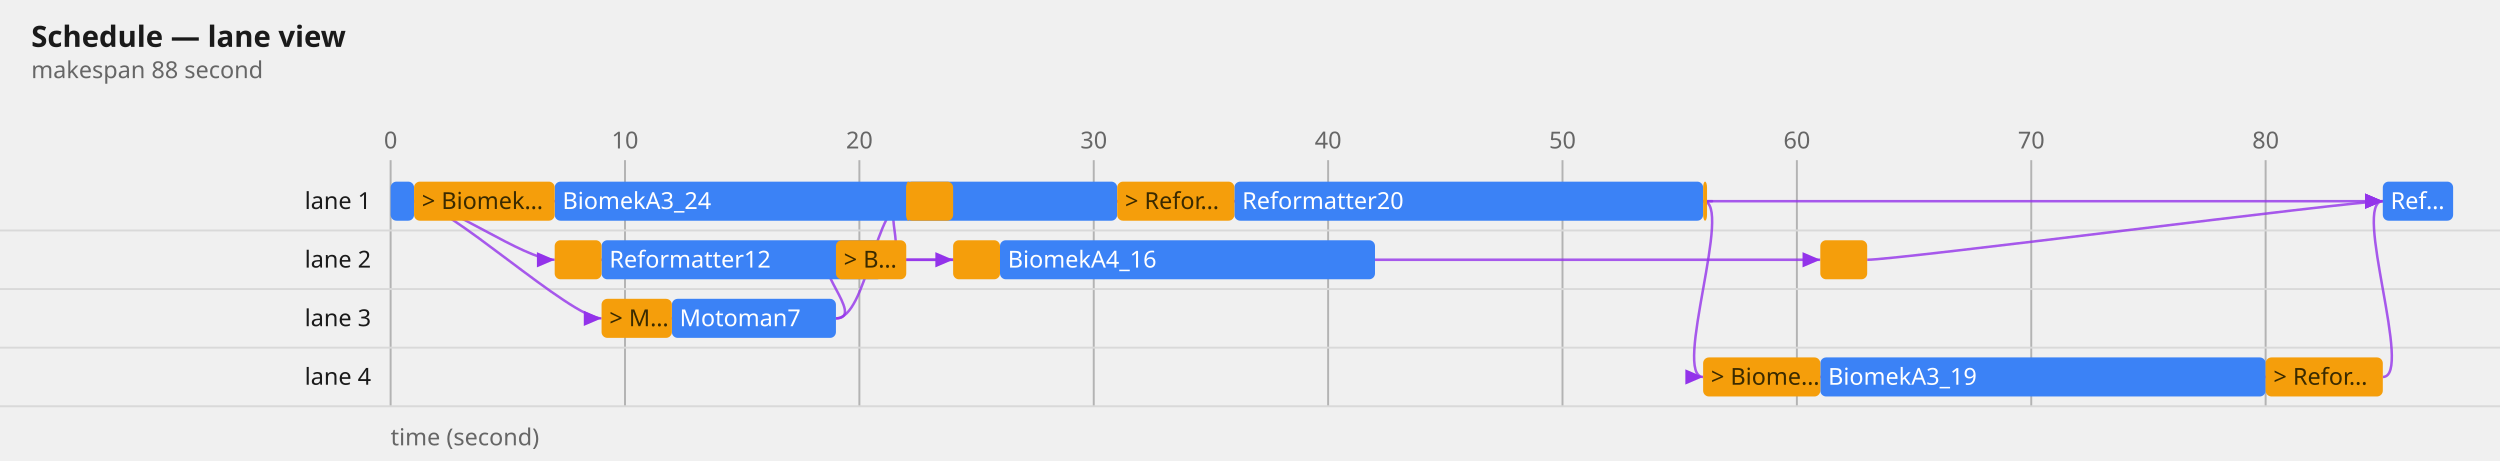
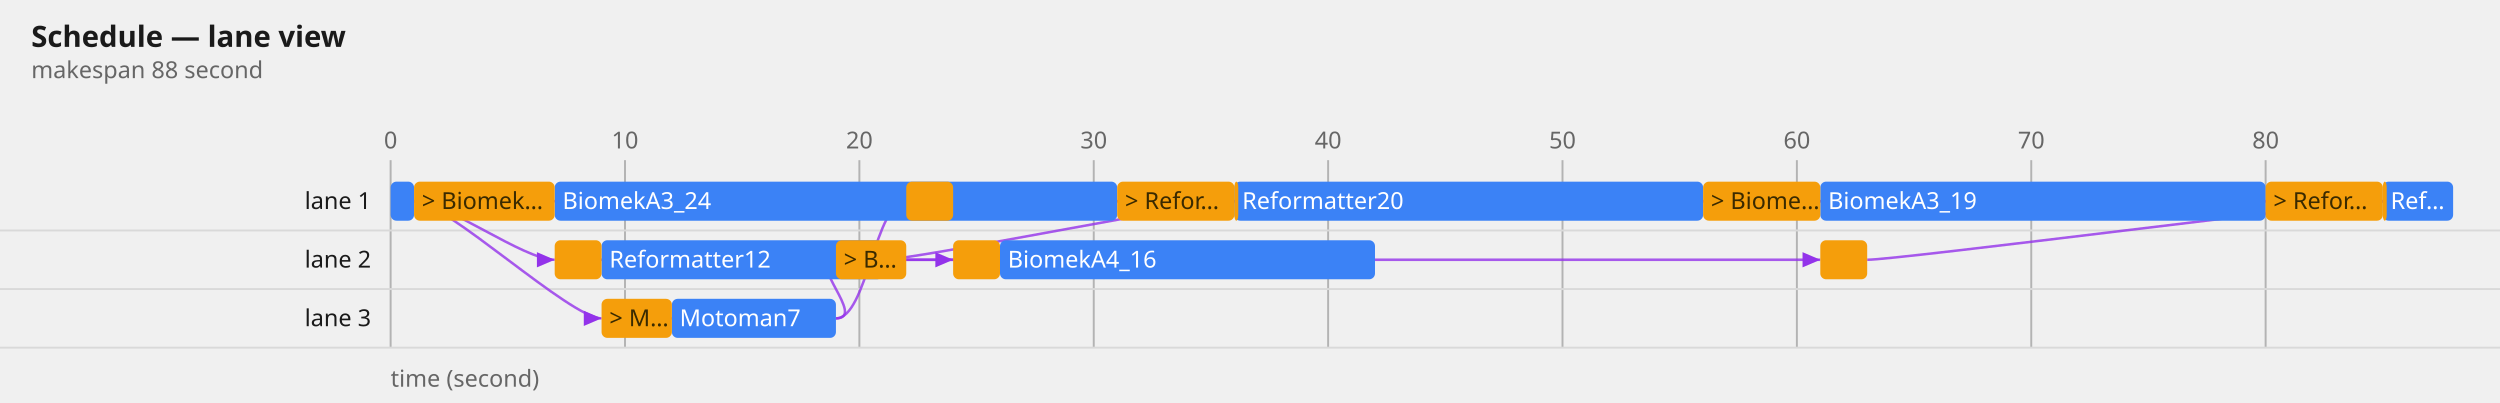
- <svg xmlns="http://www.w3.org/2000/svg" viewBox="0 0 1280 236" width="1280" height="236" font-family="system-ui, sans-serif" font-size="12">
+ <svg xmlns="http://www.w3.org/2000/svg" viewBox="0 0 1280 206" width="1280" height="206" font-family="system-ui, sans-serif" font-size="12">
  <text fill="#1a1a1a" font-size="15" font-weight="600" x="16" y="24">Schedule — lane view</text>
  <text fill="#666666" x="16" y="40">makespan 88 second</text>
  <defs>
    <marker id="ah" markerWidth="8" markerHeight="8" refX="7" refY="3" orient="auto">
      <path d="M0,0 L7,3 L0,6 Z" fill="#9333ea" />
    </marker>
  </defs>
  <g transform="translate(0,48)">
-     <line stroke="#b3b3b3" stroke-width="1" x1="200.0" y1="34.0" x2="200.0" y2="160.0" />
+     <line stroke="#b3b3b3" stroke-width="1" x1="200.0" y1="34.0" x2="200.0" y2="130.0" />
    <text fill="#666666" x="200.0" y="28.0" text-anchor="middle">0</text>
-     <line stroke="#b3b3b3" stroke-width="1" x1="320.0" y1="34.0" x2="320.0" y2="160.0" />
+     <line stroke="#b3b3b3" stroke-width="1" x1="320.0" y1="34.0" x2="320.0" y2="130.0" />
    <text fill="#666666" x="320.0" y="28.0" text-anchor="middle">10</text>
-     <line stroke="#b3b3b3" stroke-width="1" x1="440.0" y1="34.0" x2="440.0" y2="160.0" />
+     <line stroke="#b3b3b3" stroke-width="1" x1="440.0" y1="34.0" x2="440.0" y2="130.0" />
    <text fill="#666666" x="440.0" y="28.0" text-anchor="middle">20</text>
-     <line stroke="#b3b3b3" stroke-width="1" x1="560.0" y1="34.0" x2="560.0" y2="160.0" />
+     <line stroke="#b3b3b3" stroke-width="1" x1="560.0" y1="34.0" x2="560.0" y2="130.0" />
    <text fill="#666666" x="560.0" y="28.0" text-anchor="middle">30</text>
-     <line stroke="#b3b3b3" stroke-width="1" x1="680.0" y1="34.0" x2="680.0" y2="160.0" />
+     <line stroke="#b3b3b3" stroke-width="1" x1="680.0" y1="34.0" x2="680.0" y2="130.0" />
    <text fill="#666666" x="680.0" y="28.0" text-anchor="middle">40</text>
-     <line stroke="#b3b3b3" stroke-width="1" x1="800.0" y1="34.0" x2="800.0" y2="160.0" />
+     <line stroke="#b3b3b3" stroke-width="1" x1="800.0" y1="34.0" x2="800.0" y2="130.0" />
    <text fill="#666666" x="800.0" y="28.0" text-anchor="middle">50</text>
-     <line stroke="#b3b3b3" stroke-width="1" x1="920.0" y1="34.0" x2="920.0" y2="160.0" />
+     <line stroke="#b3b3b3" stroke-width="1" x1="920.0" y1="34.0" x2="920.0" y2="130.0" />
    <text fill="#666666" x="920.0" y="28.0" text-anchor="middle">60</text>
-     <line stroke="#b3b3b3" stroke-width="1" x1="1040.0" y1="34.0" x2="1040.0" y2="160.0" />
+     <line stroke="#b3b3b3" stroke-width="1" x1="1040.0" y1="34.0" x2="1040.0" y2="130.0" />
    <text fill="#666666" x="1040.0" y="28.0" text-anchor="middle">70</text>
-     <line stroke="#b3b3b3" stroke-width="1" x1="1160.0" y1="34.0" x2="1160.0" y2="160.0" />
+     <line stroke="#b3b3b3" stroke-width="1" x1="1160.0" y1="34.0" x2="1160.0" y2="130.0" />
    <text fill="#666666" x="1160.0" y="28.0" text-anchor="middle">80</text>
-     <text fill="#666666" x="200.0" y="180.0">time (second)</text>
+     <text fill="#666666" x="200.0" y="150.0">time (second)</text>
    <line stroke="#d9d9d9" stroke-width="1" x1="0" y1="70.0" x2="1280.0" y2="70.0" />
    <text fill="#1a1a1a" x="190.0" y="59.0" text-anchor="end">lane 1</text>
    <line stroke="#d9d9d9" stroke-width="1" x1="0" y1="100.0" x2="1280.0" y2="100.0" />
    <text fill="#1a1a1a" x="190.0" y="89.0" text-anchor="end">lane 2</text>
    <line stroke="#d9d9d9" stroke-width="1" x1="0" y1="130.0" x2="1280.0" y2="130.0" />
    <text fill="#1a1a1a" x="190.0" y="119.0" text-anchor="end">lane 3</text>
-     <line stroke="#d9d9d9" stroke-width="1" x1="0" y1="160.0" x2="1280.0" y2="160.0" />
-     <text fill="#1a1a1a" x="190.0" y="149.0" text-anchor="end">lane 4</text>
    <path fill="none" stroke="#9333ea" stroke-width="1.3" stroke-opacity="0.8" d="M212.0,55.0 C228.0,55.0 196.0,55.0 212.0,55.0" marker-end="url(#ah)" />
    <path fill="none" stroke="#9333ea" stroke-width="1.3" stroke-opacity="0.8" d="M284.0,55.0 C300.0,55.0 268.0,55.0 284.0,55.0" marker-end="url(#ah)" />
    <path fill="none" stroke="#9333ea" stroke-width="1.3" stroke-opacity="0.8" d="M212.0,55.0 C228.0,55.0 268.0,85.0 284.0,85.0" marker-end="url(#ah)" />
    <path fill="none" stroke="#9333ea" stroke-width="1.3" stroke-opacity="0.8" d="M308.0,85.0 C324.0,85.0 292.0,85.0 308.0,85.0" marker-end="url(#ah)" />
    <path fill="none" stroke="#9333ea" stroke-width="1.3" stroke-opacity="0.8" d="M212.0,55.0 C228.0,55.0 292.0,115.0 308.0,115.0" marker-end="url(#ah)" />
    <path fill="none" stroke="#9333ea" stroke-width="1.3" stroke-opacity="0.8" d="M344.0,115.0 C360.0,115.0 328.0,115.0 344.0,115.0" marker-end="url(#ah)" />
    <path fill="none" stroke="#9333ea" stroke-width="1.3" stroke-opacity="0.8" d="M428.0,115.0 C444.0,115.0 412.0,85.0 428.0,85.0" marker-end="url(#ah)" />
    <path fill="none" stroke="#9333ea" stroke-width="1.3" stroke-opacity="0.8" d="M464.0,85.0 C480.0,85.0 496.0,85.0 512.0,85.0" marker-end="url(#ah)" />
-     <path fill="none" stroke="#9333ea" stroke-width="1.3" stroke-opacity="0.8" d="M452.0,85.0 C468.0,85.0 448.0,55.0 464.0,55.0" marker-end="url(#ah)" />
-     <path fill="none" stroke="#9333ea" stroke-width="1.3" stroke-opacity="0.8" d="M464.0,55.0 C480.0,55.0 616.0,55.0 632.0,55.0" marker-end="url(#ah)" />
    <path fill="none" stroke="#9333ea" stroke-width="1.3" stroke-opacity="0.8" d="M428.0,115.0 C444.0,115.0 448.0,55.0 464.0,55.0" marker-end="url(#ah)" />
    <path fill="none" stroke="#9333ea" stroke-width="1.3" stroke-opacity="0.8" d="M488.0,55.0 C504.0,55.0 616.0,55.0 632.0,55.0" marker-end="url(#ah)" />
    <path fill="none" stroke="#9333ea" stroke-width="1.3" stroke-opacity="0.8" d="M452.0,85.0 C468.0,85.0 472.0,85.0 488.0,85.0" marker-end="url(#ah)" />
    <path fill="none" stroke="#9333ea" stroke-width="1.3" stroke-opacity="0.8" d="M512.0,85.0 C528.0,85.0 496.0,85.0 512.0,85.0" marker-end="url(#ah)" />
    <path fill="none" stroke="#9333ea" stroke-width="1.3" stroke-opacity="0.8" d="M572.0,55.0 C588.0,55.0 556.0,55.0 572.0,55.0" marker-end="url(#ah)" />
    <path fill="none" stroke="#9333ea" stroke-width="1.3" stroke-opacity="0.8" d="M632.0,55.0 C648.0,55.0 616.0,55.0 632.0,55.0" marker-end="url(#ah)" />
+     <path fill="none" stroke="#9333ea" stroke-width="1.3" stroke-opacity="0.8" d="M452.0,85.0 C468.0,85.0 616.0,55.0 632.0,55.0" marker-end="url(#ah)" />
+     <path fill="none" stroke="#9333ea" stroke-width="1.3" stroke-opacity="0.8" d="M632.0,55.0 C648.0,55.0 616.0,55.0 632.0,55.0" marker-end="url(#ah)" />
    <path fill="none" stroke="#9333ea" stroke-width="1.3" stroke-opacity="0.8" d="M872.0,55.0 C888.0,55.0 856.0,55.0 872.0,55.0" marker-end="url(#ah)" />
-     <path fill="none" stroke="#9333ea" stroke-width="1.3" stroke-opacity="0.8" d="M872.0,55.0 C888.0,55.0 1204.0,55.0 1220.0,55.0" marker-end="url(#ah)" />
-     <path fill="none" stroke="#9333ea" stroke-width="1.3" stroke-opacity="0.8" d="M872.0,55.0 C888.0,55.0 856.0,145.0 872.0,145.0" marker-end="url(#ah)" />
-     <path fill="none" stroke="#9333ea" stroke-width="1.3" stroke-opacity="0.8" d="M932.0,145.0 C948.0,145.0 916.0,145.0 932.0,145.0" marker-end="url(#ah)" />
+     <path fill="none" stroke="#9333ea" stroke-width="1.3" stroke-opacity="0.8" d="M932.0,55.0 C948.0,55.0 916.0,55.0 932.0,55.0" marker-end="url(#ah)" />
    <path fill="none" stroke="#9333ea" stroke-width="1.3" stroke-opacity="0.8" d="M704.0,85.0 C720.0,85.0 916.0,85.0 932.0,85.0" marker-end="url(#ah)" />
    <path fill="none" stroke="#9333ea" stroke-width="1.3" stroke-opacity="0.8" d="M956.0,85.0 C972.0,85.0 1204.0,55.0 1220.0,55.0" marker-end="url(#ah)" />
-     <path fill="none" stroke="#9333ea" stroke-width="1.3" stroke-opacity="0.8" d="M1160.0,145.0 C1176.0,145.0 1144.0,145.0 1160.0,145.0" marker-end="url(#ah)" />
-     <path fill="none" stroke="#9333ea" stroke-width="1.3" stroke-opacity="0.8" d="M1220.0,145.0 C1236.0,145.0 1204.0,55.0 1220.0,55.0" marker-end="url(#ah)" />
+     <path fill="none" stroke="#9333ea" stroke-width="1.3" stroke-opacity="0.8" d="M1160.0,55.0 C1176.0,55.0 1144.0,55.0 1160.0,55.0" marker-end="url(#ah)" />
+     <path fill="none" stroke="#9333ea" stroke-width="1.3" stroke-opacity="0.8" d="M1220.0,55.0 C1236.0,55.0 1204.0,55.0 1220.0,55.0" marker-end="url(#ah)" />
+     <path fill="none" stroke="#9333ea" stroke-width="1.3" stroke-opacity="0.8" d="M872.0,55.0 C888.0,55.0 1204.0,55.0 1220.0,55.0" marker-end="url(#ah)" />
+     <path fill="none" stroke="#9333ea" stroke-width="1.3" stroke-opacity="0.8" d="M1220.0,55.0 C1236.0,55.0 1204.0,55.0 1220.0,55.0" marker-end="url(#ah)" />
    <rect fill="#3b82f6" x="200.0" y="45.0" width="12.0" height="20" rx="3" />
    <rect fill="#3b82f6" x="284.0" y="45.0" width="288.0" height="20" rx="3" />
    <text fill="#ffffff" x="288.0" y="59.0">BiomekA3_24</text>
    <rect fill="#3b82f6" x="308.0" y="75.0" width="144.0" height="20" rx="3" />
    <text fill="#ffffff" x="312.0" y="89.0">Reformatter12</text>
    <rect fill="#3b82f6" x="344.0" y="105.0" width="84.0" height="20" rx="3" />
    <text fill="#ffffff" x="348.0" y="119.0">Motoman7</text>
    <rect fill="#3b82f6" x="512.0" y="75.0" width="192.0" height="20" rx="3" />
    <text fill="#ffffff" x="516.0" y="89.0">BiomekA4_16</text>
    <rect fill="#3b82f6" x="632.0" y="45.0" width="240.0" height="20" rx="3" />
    <text fill="#ffffff" x="636.0" y="59.0">Reformatter20</text>
-     <rect fill="#3b82f6" x="932.0" y="135.0" width="228.0" height="20" rx="3" />
-     <text fill="#ffffff" x="936.0" y="149.0">BiomekA3_19</text>
+     <rect fill="#3b82f6" x="932.0" y="45.0" width="228.0" height="20" rx="3" />
+     <text fill="#ffffff" x="936.0" y="59.0">BiomekA3_19</text>
    <rect fill="#3b82f6" x="1220.0" y="45.0" width="36.0" height="20" rx="3" />
    <text fill="#ffffff" x="1224.0" y="59.0">Ref…</text>
    <rect fill="#f59e0b" x="212.0" y="45.0" width="72.0" height="20" rx="3" />
    <text fill="#3a2a00" x="216.0" y="59.0">&gt; Biomek…</text>
    <rect fill="#f59e0b" x="284.0" y="75.0" width="24.0" height="20" rx="3" />
    <rect fill="#f59e0b" x="308.0" y="105.0" width="36.0" height="20" rx="3" />
    <text fill="#3a2a00" x="312.0" y="119.0">&gt; M…</text>
    <rect fill="#f59e0b" x="428.0" y="75.0" width="36.0" height="20" rx="3" />
    <text fill="#3a2a00" x="432.0" y="89.0">&gt; B…</text>
-     <rect fill="#f59e0b" x="464.0" y="45.0" width="2.0" height="20" rx="3" />
    <rect fill="#f59e0b" x="464.0" y="45.0" width="24.0" height="20" rx="3" />
    <rect fill="#f59e0b" x="488.0" y="75.0" width="24.0" height="20" rx="3" />
    <rect fill="#f59e0b" x="572.0" y="45.0" width="60.0" height="20" rx="3" />
    <text fill="#3a2a00" x="576.0" y="59.0">&gt; Refor…</text>
-     <rect fill="#f59e0b" x="872.0" y="45.0" width="2.0" height="20" rx="3" />
-     <rect fill="#f59e0b" x="872.0" y="135.0" width="60.0" height="20" rx="3" />
-     <text fill="#3a2a00" x="876.0" y="149.0">&gt; Biome…</text>
+     <rect fill="#f59e0b" x="632.0" y="45.0" width="2.0" height="20" rx="3" />
+     <rect fill="#f59e0b" x="872.0" y="45.0" width="60.0" height="20" rx="3" />
+     <text fill="#3a2a00" x="876.0" y="59.0">&gt; Biome…</text>
    <rect fill="#f59e0b" x="932.0" y="75.0" width="24.0" height="20" rx="3" />
-     <rect fill="#f59e0b" x="1160.0" y="135.0" width="60.0" height="20" rx="3" />
-     <text fill="#3a2a00" x="1164.0" y="149.0">&gt; Refor…</text>
+     <rect fill="#f59e0b" x="1160.0" y="45.0" width="60.0" height="20" rx="3" />
+     <text fill="#3a2a00" x="1164.0" y="59.0">&gt; Refor…</text>
+     <rect fill="#f59e0b" x="1220.0" y="45.0" width="2.0" height="20" rx="3" />
  </g>
</svg>
